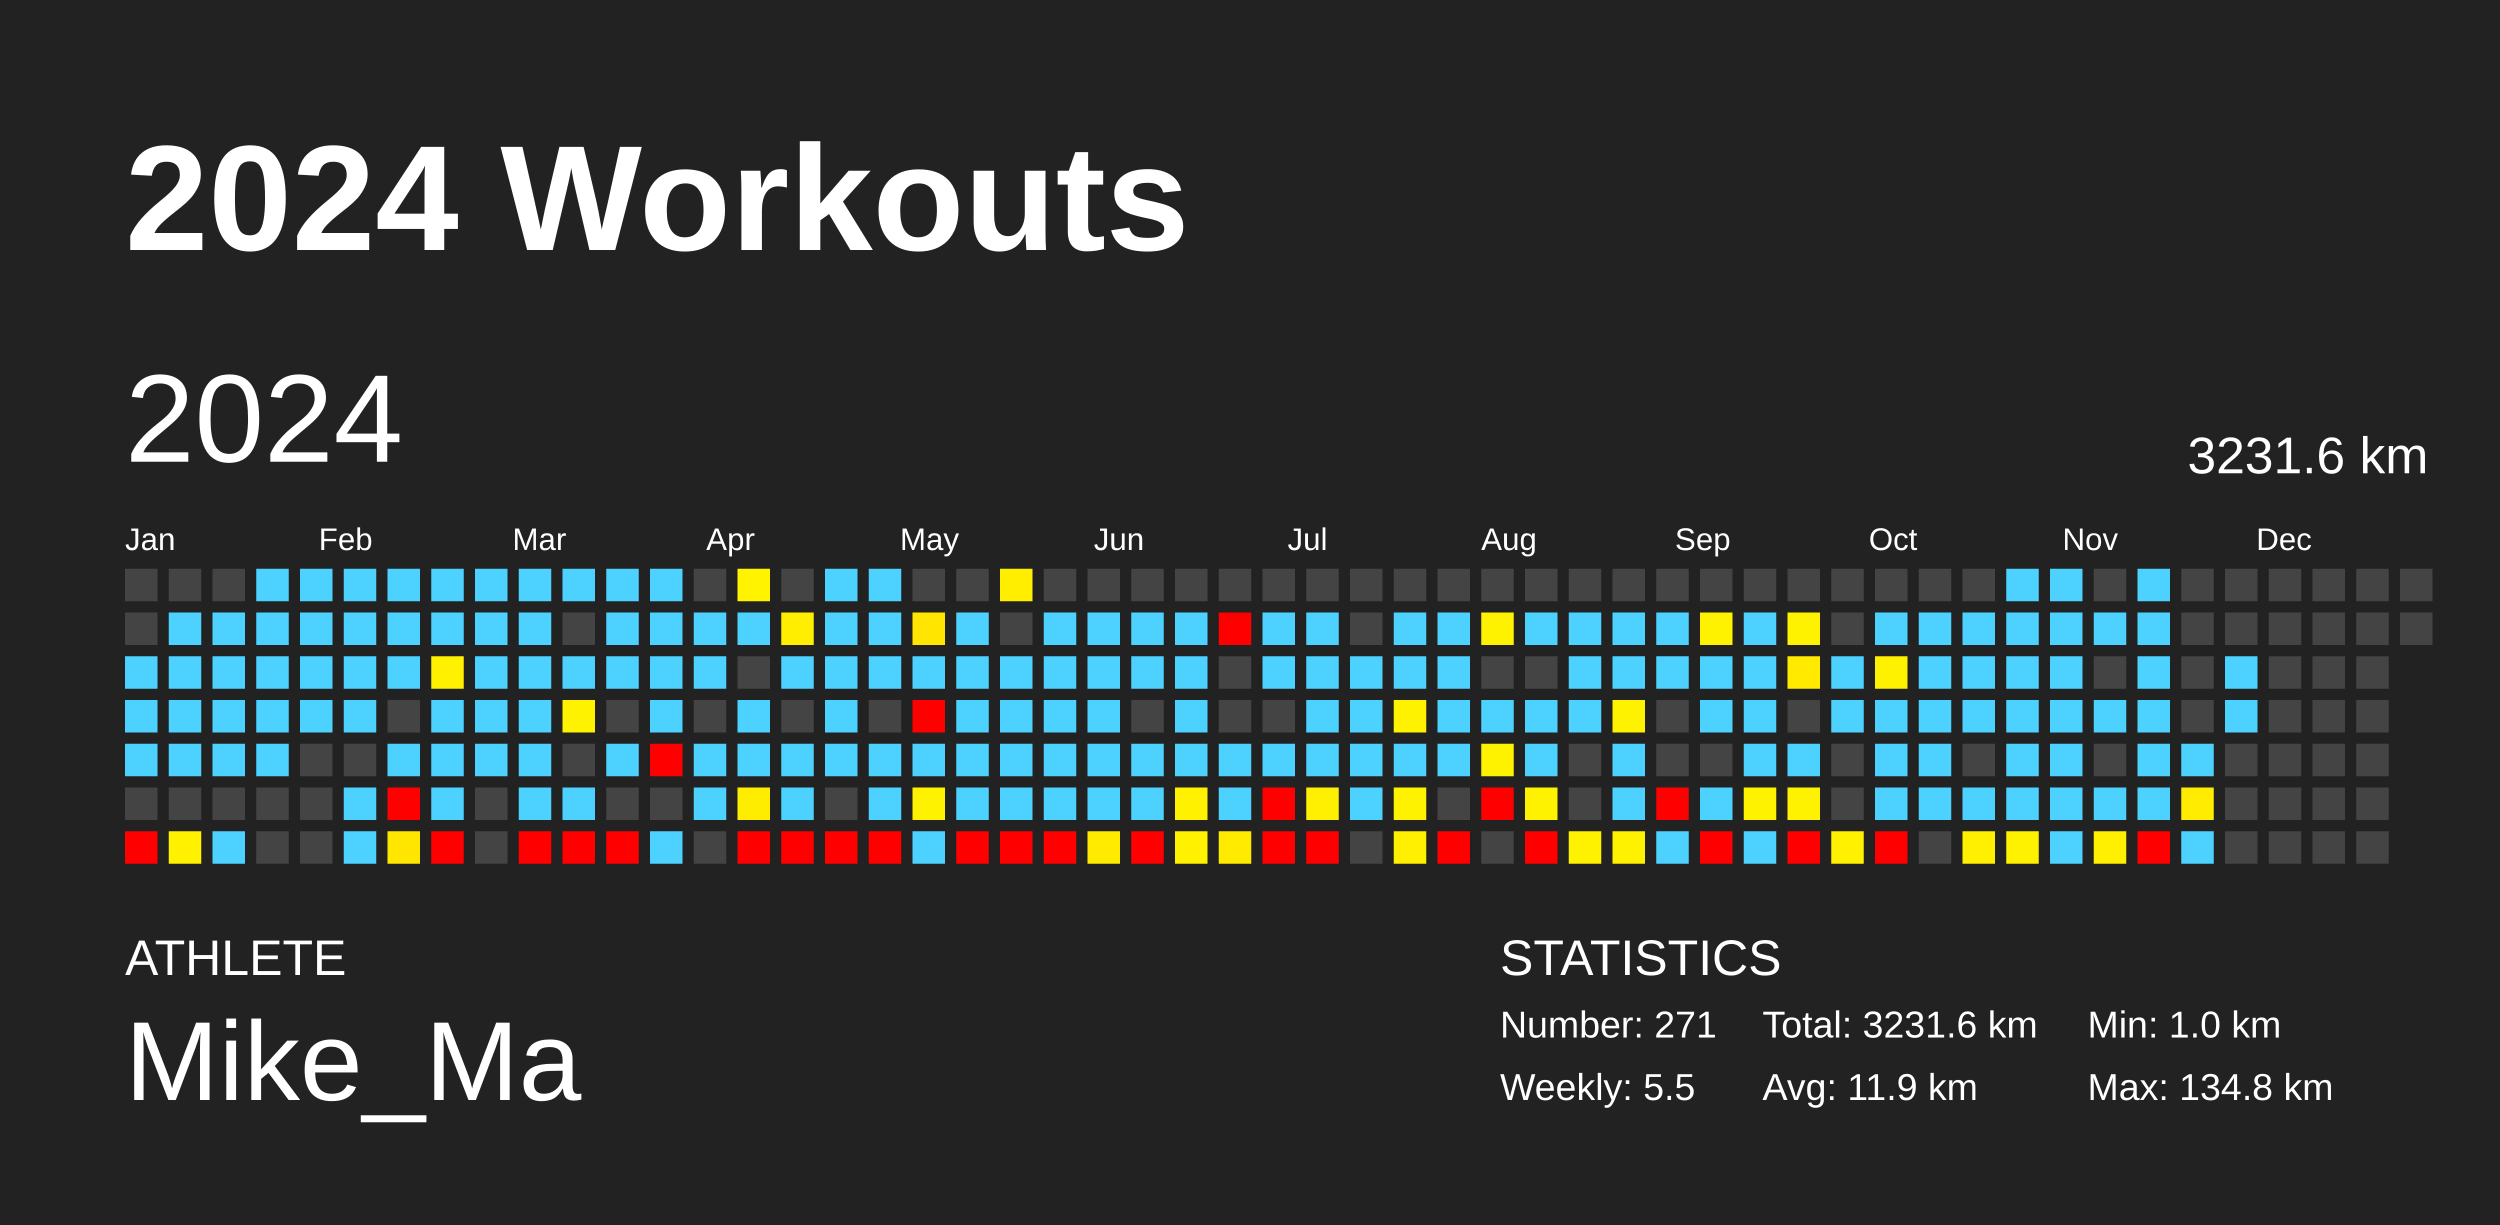
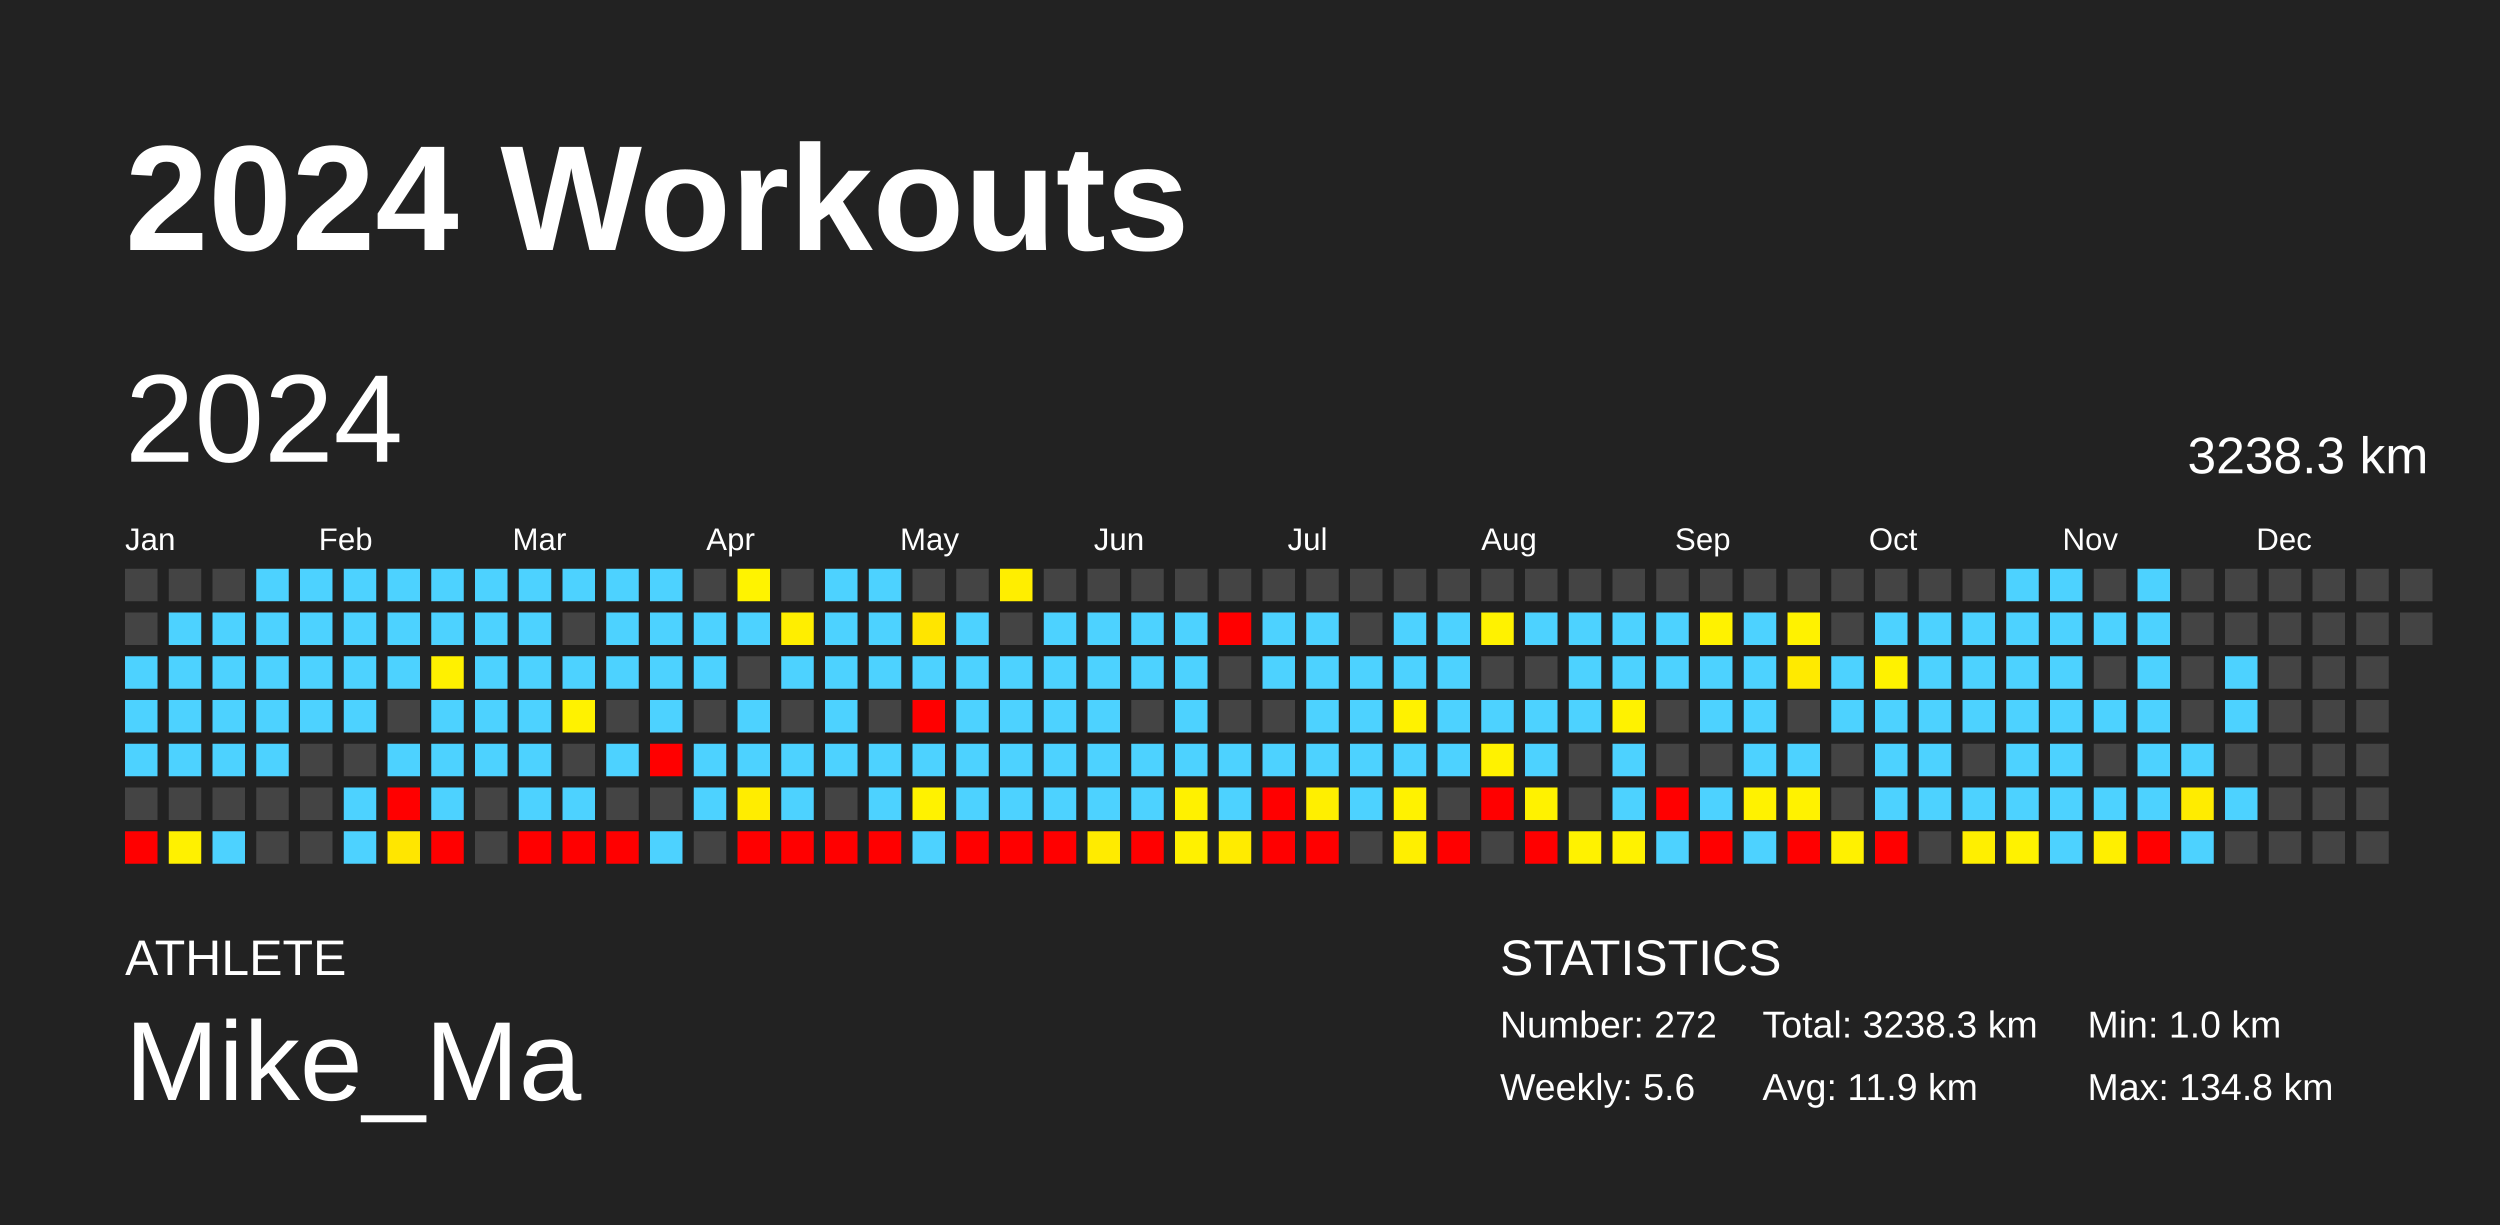
<svg xmlns="http://www.w3.org/2000/svg" baseProfile="full" height="98mm" version="1.1" viewBox="0,0,200,98" width="200mm">
  <defs />
  <rect fill="#222222" height="98" width="200" x="0" y="0" />
  <text fill="#FFFFFF" style="font-size:12px; font-family:Arial; font-weight:bold;" x="10" y="20">2024 Workouts</text>
  <text fill="#FFFFFF" style="font-size:4px; font-family:Arial" x="10" y="78">ATHLETE</text>
  <text fill="#FFFFFF" style="font-size:9px; font-family:Arial" x="10" y="88">Mike_Ma</text>
  <text fill="#FFFFFF" style="font-size:4px; font-family:Arial" x="120" y="78">STATISTICS</text>
-   <text fill="#FFFFFF" style="font-size:3px; font-family:Arial" x="120" y="83">Number: 271</text>
-   <text fill="#FFFFFF" style="font-size:3px; font-family:Arial" x="120" y="88">Weekly: 5.5</text>
-   <text fill="#FFFFFF" style="font-size:3px; font-family:Arial" x="141" y="83">Total: 3231.6 km</text>
+   <text fill="#FFFFFF" style="font-size:3px; font-family:Arial" x="120" y="83">Number: 272</text>
+   <text fill="#FFFFFF" style="font-size:3px; font-family:Arial" x="120" y="88">Weekly: 5.6</text>
+   <text fill="#FFFFFF" style="font-size:3px; font-family:Arial" x="141" y="83">Total: 3238.3 km</text>
  <text fill="#FFFFFF" style="font-size:3px; font-family:Arial" x="141" y="88">Avg: 11.9 km</text>
  <text fill="#FFFFFF" style="font-size:3px; font-family:Arial" x="167" y="83">Min: 1.0 km</text>
  <text fill="#FFFFFF" style="font-size:3px; font-family:Arial" x="167" y="88">Max: 134.8 km</text>
  <text dominant-baseline="hanging" fill="#FFFFFF" style="font-size:10.0px; font-family:Arial;" x="10" y="30">2024</text>
-   <text dominant-baseline="hanging" fill="#FFFFFF" style="font-size:4.125px; font-family:Arial;" x="175" y="35">3231.6 km</text>
+   <text dominant-baseline="hanging" fill="#FFFFFF" style="font-size:4.125px; font-family:Arial;" x="175" y="35">3238.3 km</text>
  <text fill="#FFFFFF" style="font-size:2.5px; font-family:Arial" x="10.0" y="44">Jan</text>
  <text fill="#FFFFFF" style="font-size:2.5px; font-family:Arial" x="25.5" y="44">Feb</text>
  <text fill="#FFFFFF" style="font-size:2.5px; font-family:Arial" x="41.0" y="44">Mar</text>
  <text fill="#FFFFFF" style="font-size:2.5px; font-family:Arial" x="56.5" y="44">Apr</text>
  <text fill="#FFFFFF" style="font-size:2.5px; font-family:Arial" x="72.0" y="44">May</text>
  <text fill="#FFFFFF" style="font-size:2.5px; font-family:Arial" x="87.5" y="44">Jun</text>
  <text fill="#FFFFFF" style="font-size:2.5px; font-family:Arial" x="103.0" y="44">Jul</text>
  <text fill="#FFFFFF" style="font-size:2.5px; font-family:Arial" x="118.5" y="44">Aug</text>
  <text fill="#FFFFFF" style="font-size:2.5px; font-family:Arial" x="134.0" y="44">Sep</text>
  <text fill="#FFFFFF" style="font-size:2.5px; font-family:Arial" x="149.5" y="44">Oct</text>
  <text fill="#FFFFFF" style="font-size:2.5px; font-family:Arial" x="165.0" y="44">Nov</text>
  <text fill="#FFFFFF" style="font-size:2.5px; font-family:Arial" x="180.5" y="44">Dec</text>
  <rect fill="#444444" height="2.6" width="2.6" x="10.0" y="45.5" />
  <rect fill="#444444" height="2.6" width="2.6" x="10.0" y="49.0" />
  <rect fill="#4dd2ff" height="2.6" width="2.6" x="10.0" y="52.5" />
  <rect fill="#4dd2ff" height="2.6" width="2.6" x="10.0" y="56.0" />
  <rect fill="#4dd2ff" height="2.6" width="2.6" x="10.0" y="59.5" />
  <rect fill="#444444" height="2.6" width="2.6" x="10.0" y="63.0" />
  <rect fill="red" height="2.6" width="2.6" x="10.0" y="66.5" />
  <rect fill="#444444" height="2.6" width="2.6" x="13.5" y="45.5" />
  <rect fill="#4dd2ff" height="2.6" width="2.6" x="13.5" y="49.0" />
  <rect fill="#4dd2ff" height="2.6" width="2.6" x="13.5" y="52.5" />
  <rect fill="#4dd2ff" height="2.6" width="2.6" x="13.5" y="56.0" />
  <rect fill="#4dd2ff" height="2.6" width="2.6" x="13.5" y="59.5" />
  <rect fill="#444444" height="2.6" width="2.6" x="13.5" y="63.0" />
  <rect fill="#fff100" height="2.6" width="2.6" x="13.5" y="66.5" />
  <rect fill="#444444" height="2.6" width="2.6" x="17.0" y="45.5" />
  <rect fill="#4dd2ff" height="2.6" width="2.6" x="17.0" y="49.0" />
  <rect fill="#4dd2ff" height="2.6" width="2.6" x="17.0" y="52.5" />
  <rect fill="#4dd2ff" height="2.6" width="2.6" x="17.0" y="56.0" />
  <rect fill="#4dd2ff" height="2.6" width="2.6" x="17.0" y="59.5" />
  <rect fill="#444444" height="2.6" width="2.6" x="17.0" y="63.0" />
  <rect fill="#4dd2ff" height="2.6" width="2.6" x="17.0" y="66.5" />
  <rect fill="#4dd2ff" height="2.6" width="2.6" x="20.5" y="45.5" />
  <rect fill="#4dd2ff" height="2.6" width="2.6" x="20.5" y="49.0" />
  <rect fill="#4dd2ff" height="2.6" width="2.6" x="20.5" y="52.5" />
  <rect fill="#4dd2ff" height="2.6" width="2.6" x="20.5" y="56.0" />
  <rect fill="#4dd2ff" height="2.6" width="2.6" x="20.5" y="59.5" />
  <rect fill="#444444" height="2.6" width="2.6" x="20.5" y="63.0" />
  <rect fill="#444444" height="2.6" width="2.6" x="20.5" y="66.5" />
  <rect fill="#4dd2ff" height="2.6" width="2.6" x="24.0" y="45.5" />
  <rect fill="#4dd2ff" height="2.6" width="2.6" x="24.0" y="49.0" />
  <rect fill="#4dd2ff" height="2.6" width="2.6" x="24.0" y="52.5" />
  <rect fill="#4dd2ff" height="2.6" width="2.6" x="24.0" y="56.0" />
  <rect fill="#444444" height="2.6" width="2.6" x="24.0" y="59.5" />
  <rect fill="#444444" height="2.6" width="2.6" x="24.0" y="63.0" />
  <rect fill="#444444" height="2.6" width="2.6" x="24.0" y="66.5" />
  <rect fill="#4dd2ff" height="2.6" width="2.6" x="27.5" y="45.5" />
  <rect fill="#4dd2ff" height="2.6" width="2.6" x="27.5" y="49.0" />
  <rect fill="#4dd2ff" height="2.6" width="2.6" x="27.5" y="52.5" />
  <rect fill="#4dd2ff" height="2.6" width="2.6" x="27.5" y="56.0" />
  <rect fill="#444444" height="2.6" width="2.6" x="27.5" y="59.5" />
  <rect fill="#4dd2ff" height="2.6" width="2.6" x="27.5" y="63.0" />
  <rect fill="#4dd2ff" height="2.6" width="2.6" x="27.5" y="66.5" />
  <rect fill="#4dd2ff" height="2.6" width="2.6" x="31.0" y="45.5" />
  <rect fill="#4dd2ff" height="2.6" width="2.6" x="31.0" y="49.0" />
  <rect fill="#4dd2ff" height="2.6" width="2.6" x="31.0" y="52.5" />
  <rect fill="#444444" height="2.6" width="2.6" x="31.0" y="56.0" />
  <rect fill="#4dd2ff" height="2.6" width="2.6" x="31.0" y="59.5" />
  <rect fill="red" height="2.6" width="2.6" x="31.0" y="63.0" />
  <rect fill="#ffe600" height="2.6" width="2.6" x="31.0" y="66.5" />
  <rect fill="#4dd2ff" height="2.6" width="2.6" x="34.5" y="45.5" />
  <rect fill="#4dd2ff" height="2.6" width="2.6" x="34.5" y="49.0" />
  <rect fill="#fff100" height="2.6" width="2.6" x="34.5" y="52.5" />
  <rect fill="#4dd2ff" height="2.6" width="2.6" x="34.5" y="56.0" />
  <rect fill="#4dd2ff" height="2.6" width="2.6" x="34.5" y="59.5" />
  <rect fill="#4dd2ff" height="2.6" width="2.6" x="34.5" y="63.0" />
  <rect fill="red" height="2.6" width="2.6" x="34.5" y="66.5" />
  <rect fill="#4dd2ff" height="2.6" width="2.6" x="38.0" y="45.5" />
  <rect fill="#4dd2ff" height="2.6" width="2.6" x="38.0" y="49.0" />
  <rect fill="#4dd2ff" height="2.6" width="2.6" x="38.0" y="52.5" />
  <rect fill="#4dd2ff" height="2.6" width="2.6" x="38.0" y="56.0" />
  <rect fill="#4dd2ff" height="2.6" width="2.6" x="38.0" y="59.5" />
  <rect fill="#444444" height="2.6" width="2.6" x="38.0" y="63.0" />
  <rect fill="#444444" height="2.6" width="2.6" x="38.0" y="66.5" />
  <rect fill="#4dd2ff" height="2.6" width="2.6" x="41.5" y="45.5" />
  <rect fill="#4dd2ff" height="2.6" width="2.6" x="41.5" y="49.0" />
  <rect fill="#4dd2ff" height="2.6" width="2.6" x="41.5" y="52.5" />
  <rect fill="#4dd2ff" height="2.6" width="2.6" x="41.5" y="56.0" />
  <rect fill="#4dd2ff" height="2.6" width="2.6" x="41.5" y="59.5" />
  <rect fill="#4dd2ff" height="2.6" width="2.6" x="41.5" y="63.0" />
  <rect fill="red" height="2.6" width="2.6" x="41.5" y="66.5" />
  <rect fill="#4dd2ff" height="2.6" width="2.6" x="45.0" y="45.5" />
  <rect fill="#444444" height="2.6" width="2.6" x="45.0" y="49.0" />
  <rect fill="#4dd2ff" height="2.6" width="2.6" x="45.0" y="52.5" />
  <rect fill="#fff200" height="2.6" width="2.6" x="45.0" y="56.0" />
  <rect fill="#444444" height="2.6" width="2.6" x="45.0" y="59.5" />
  <rect fill="#4dd2ff" height="2.6" width="2.6" x="45.0" y="63.0" />
  <rect fill="red" height="2.6" width="2.6" x="45.0" y="66.5" />
  <rect fill="#4dd2ff" height="2.6" width="2.6" x="48.5" y="45.5" />
  <rect fill="#4dd2ff" height="2.6" width="2.6" x="48.5" y="49.0" />
  <rect fill="#4dd2ff" height="2.6" width="2.6" x="48.5" y="52.5" />
  <rect fill="#444444" height="2.6" width="2.6" x="48.5" y="56.0" />
  <rect fill="#4dd2ff" height="2.6" width="2.6" x="48.5" y="59.5" />
  <rect fill="#444444" height="2.6" width="2.6" x="48.5" y="63.0" />
  <rect fill="red" height="2.6" width="2.6" x="48.5" y="66.5" />
  <rect fill="#4dd2ff" height="2.6" width="2.6" x="52.0" y="45.5" />
  <rect fill="#4dd2ff" height="2.6" width="2.6" x="52.0" y="49.0" />
  <rect fill="#4dd2ff" height="2.6" width="2.6" x="52.0" y="52.5" />
  <rect fill="#4dd2ff" height="2.6" width="2.6" x="52.0" y="56.0" />
  <rect fill="red" height="2.6" width="2.6" x="52.0" y="59.5" />
  <rect fill="#444444" height="2.6" width="2.6" x="52.0" y="63.0" />
  <rect fill="#4dd2ff" height="2.6" width="2.6" x="52.0" y="66.5" />
  <rect fill="#444444" height="2.6" width="2.6" x="55.5" y="45.5" />
  <rect fill="#4dd2ff" height="2.6" width="2.6" x="55.5" y="49.0" />
  <rect fill="#4dd2ff" height="2.6" width="2.6" x="55.5" y="52.5" />
  <rect fill="#444444" height="2.6" width="2.6" x="55.5" y="56.0" />
  <rect fill="#4dd2ff" height="2.6" width="2.6" x="55.5" y="59.5" />
  <rect fill="#4dd2ff" height="2.6" width="2.6" x="55.5" y="63.0" />
  <rect fill="#444444" height="2.6" width="2.6" x="55.5" y="66.5" />
  <rect fill="#fff300" height="2.6" width="2.6" x="59.0" y="45.5" />
  <rect fill="#4dd2ff" height="2.6" width="2.6" x="59.0" y="49.0" />
  <rect fill="#444444" height="2.6" width="2.6" x="59.0" y="52.5" />
  <rect fill="#4dd2ff" height="2.6" width="2.6" x="59.0" y="56.0" />
  <rect fill="#4dd2ff" height="2.6" width="2.6" x="59.0" y="59.5" />
  <rect fill="#ffed00" height="2.6" width="2.6" x="59.0" y="63.0" />
  <rect fill="red" height="2.6" width="2.6" x="59.0" y="66.5" />
  <rect fill="#444444" height="2.6" width="2.6" x="62.5" y="45.5" />
  <rect fill="#ffee00" height="2.6" width="2.6" x="62.5" y="49.0" />
  <rect fill="#4dd2ff" height="2.6" width="2.6" x="62.5" y="52.5" />
  <rect fill="#444444" height="2.6" width="2.6" x="62.5" y="56.0" />
  <rect fill="#4dd2ff" height="2.6" width="2.6" x="62.5" y="59.5" />
  <rect fill="#4dd2ff" height="2.6" width="2.6" x="62.5" y="63.0" />
  <rect fill="red" height="2.6" width="2.6" x="62.5" y="66.5" />
  <rect fill="#4dd2ff" height="2.6" width="2.6" x="66.0" y="45.5" />
  <rect fill="#4dd2ff" height="2.6" width="2.6" x="66.0" y="49.0" />
  <rect fill="#4dd2ff" height="2.6" width="2.6" x="66.0" y="52.5" />
  <rect fill="#4dd2ff" height="2.6" width="2.6" x="66.0" y="56.0" />
  <rect fill="#4dd2ff" height="2.6" width="2.6" x="66.0" y="59.5" />
  <rect fill="#444444" height="2.6" width="2.6" x="66.0" y="63.0" />
  <rect fill="red" height="2.6" width="2.6" x="66.0" y="66.5" />
  <rect fill="#4dd2ff" height="2.6" width="2.6" x="69.5" y="45.5" />
  <rect fill="#4dd2ff" height="2.6" width="2.6" x="69.5" y="49.0" />
  <rect fill="#4dd2ff" height="2.6" width="2.6" x="69.5" y="52.5" />
  <rect fill="#444444" height="2.6" width="2.6" x="69.5" y="56.0" />
  <rect fill="#4dd2ff" height="2.6" width="2.6" x="69.5" y="59.5" />
  <rect fill="#4dd2ff" height="2.6" width="2.6" x="69.5" y="63.0" />
  <rect fill="red" height="2.6" width="2.6" x="69.5" y="66.5" />
  <rect fill="#444444" height="2.6" width="2.6" x="73.0" y="45.5" />
  <rect fill="#ffe500" height="2.6" width="2.6" x="73.0" y="49.0" />
  <rect fill="#4dd2ff" height="2.6" width="2.6" x="73.0" y="52.5" />
  <rect fill="red" height="2.6" width="2.6" x="73.0" y="56.0" />
  <rect fill="#4dd2ff" height="2.6" width="2.6" x="73.0" y="59.5" />
  <rect fill="#fff200" height="2.6" width="2.6" x="73.0" y="63.0" />
  <rect fill="#4dd2ff" height="2.6" width="2.6" x="73.0" y="66.5" />
  <rect fill="#444444" height="2.6" width="2.6" x="76.5" y="45.5" />
  <rect fill="#4dd2ff" height="2.6" width="2.6" x="76.5" y="49.0" />
  <rect fill="#4dd2ff" height="2.6" width="2.6" x="76.5" y="52.5" />
  <rect fill="#4dd2ff" height="2.6" width="2.6" x="76.5" y="56.0" />
  <rect fill="#4dd2ff" height="2.6" width="2.6" x="76.5" y="59.5" />
  <rect fill="#4dd2ff" height="2.6" width="2.6" x="76.5" y="63.0" />
  <rect fill="red" height="2.6" width="2.6" x="76.5" y="66.5" />
  <rect fill="#ffee00" height="2.6" width="2.6" x="80.0" y="45.5" />
  <rect fill="#444444" height="2.6" width="2.6" x="80.0" y="49.0" />
  <rect fill="#4dd2ff" height="2.6" width="2.6" x="80.0" y="52.5" />
  <rect fill="#4dd2ff" height="2.6" width="2.6" x="80.0" y="56.0" />
  <rect fill="#4dd2ff" height="2.6" width="2.6" x="80.0" y="59.5" />
  <rect fill="#4dd2ff" height="2.6" width="2.6" x="80.0" y="63.0" />
  <rect fill="red" height="2.6" width="2.6" x="80.0" y="66.5" />
  <rect fill="#444444" height="2.6" width="2.6" x="83.5" y="45.5" />
  <rect fill="#4dd2ff" height="2.6" width="2.6" x="83.5" y="49.0" />
  <rect fill="#4dd2ff" height="2.6" width="2.6" x="83.5" y="52.5" />
  <rect fill="#4dd2ff" height="2.6" width="2.6" x="83.5" y="56.0" />
  <rect fill="#4dd2ff" height="2.6" width="2.6" x="83.5" y="59.5" />
  <rect fill="#4dd2ff" height="2.6" width="2.6" x="83.5" y="63.0" />
  <rect fill="red" height="2.6" width="2.6" x="83.5" y="66.5" />
  <rect fill="#444444" height="2.6" width="2.6" x="87.0" y="45.5" />
  <rect fill="#4dd2ff" height="2.6" width="2.6" x="87.0" y="49.0" />
  <rect fill="#4dd2ff" height="2.6" width="2.6" x="87.0" y="52.5" />
  <rect fill="#4dd2ff" height="2.6" width="2.6" x="87.0" y="56.0" />
  <rect fill="#4dd2ff" height="2.6" width="2.6" x="87.0" y="59.5" />
  <rect fill="#4dd2ff" height="2.6" width="2.6" x="87.0" y="63.0" />
  <rect fill="#ffeb00" height="2.6" width="2.6" x="87.0" y="66.5" />
  <rect fill="#444444" height="2.6" width="2.6" x="90.5" y="45.5" />
  <rect fill="#4dd2ff" height="2.6" width="2.6" x="90.5" y="49.0" />
  <rect fill="#4dd2ff" height="2.6" width="2.6" x="90.5" y="52.5" />
  <rect fill="#444444" height="2.6" width="2.6" x="90.5" y="56.0" />
  <rect fill="#4dd2ff" height="2.6" width="2.6" x="90.5" y="59.5" />
  <rect fill="#4dd2ff" height="2.6" width="2.6" x="90.5" y="63.0" />
  <rect fill="red" height="2.6" width="2.6" x="90.5" y="66.5" />
  <rect fill="#444444" height="2.6" width="2.6" x="94.0" y="45.5" />
  <rect fill="#4dd2ff" height="2.6" width="2.6" x="94.0" y="49.0" />
  <rect fill="#4dd2ff" height="2.6" width="2.6" x="94.0" y="52.5" />
  <rect fill="#4dd2ff" height="2.6" width="2.6" x="94.0" y="56.0" />
  <rect fill="#4dd2ff" height="2.6" width="2.6" x="94.0" y="59.5" />
  <rect fill="#fff100" height="2.6" width="2.6" x="94.0" y="63.0" />
  <rect fill="#fff100" height="2.6" width="2.6" x="94.0" y="66.5" />
  <rect fill="#444444" height="2.6" width="2.6" x="97.5" y="45.5" />
  <rect fill="red" height="2.6" width="2.6" x="97.5" y="49.0" />
  <rect fill="#444444" height="2.6" width="2.6" x="97.5" y="52.5" />
  <rect fill="#444444" height="2.6" width="2.6" x="97.5" y="56.0" />
  <rect fill="#4dd2ff" height="2.6" width="2.6" x="97.5" y="59.5" />
  <rect fill="#4dd2ff" height="2.6" width="2.6" x="97.5" y="63.0" />
  <rect fill="#ffeb00" height="2.6" width="2.6" x="97.5" y="66.5" />
  <rect fill="#444444" height="2.6" width="2.6" x="101.0" y="45.5" />
  <rect fill="#4dd2ff" height="2.6" width="2.6" x="101.0" y="49.0" />
  <rect fill="#4dd2ff" height="2.6" width="2.6" x="101.0" y="52.5" />
  <rect fill="#444444" height="2.6" width="2.6" x="101.0" y="56.0" />
  <rect fill="#4dd2ff" height="2.6" width="2.6" x="101.0" y="59.5" />
  <rect fill="red" height="2.6" width="2.6" x="101.0" y="63.0" />
  <rect fill="red" height="2.6" width="2.6" x="101.0" y="66.5" />
  <rect fill="#444444" height="2.6" width="2.6" x="104.5" y="45.5" />
  <rect fill="#4dd2ff" height="2.6" width="2.6" x="104.5" y="49.0" />
  <rect fill="#4dd2ff" height="2.6" width="2.6" x="104.5" y="52.5" />
  <rect fill="#4dd2ff" height="2.6" width="2.6" x="104.5" y="56.0" />
  <rect fill="#4dd2ff" height="2.6" width="2.6" x="104.5" y="59.5" />
  <rect fill="#ffef00" height="2.6" width="2.6" x="104.5" y="63.0" />
  <rect fill="red" height="2.6" width="2.6" x="104.5" y="66.5" />
  <rect fill="#444444" height="2.6" width="2.6" x="108.0" y="45.5" />
  <rect fill="#444444" height="2.6" width="2.6" x="108.0" y="49.0" />
  <rect fill="#4dd2ff" height="2.6" width="2.6" x="108.0" y="52.5" />
  <rect fill="#4dd2ff" height="2.6" width="2.6" x="108.0" y="56.0" />
  <rect fill="#4dd2ff" height="2.6" width="2.6" x="108.0" y="59.5" />
  <rect fill="#4dd2ff" height="2.6" width="2.6" x="108.0" y="63.0" />
  <rect fill="#444444" height="2.6" width="2.6" x="108.0" y="66.5" />
  <rect fill="#444444" height="2.6" width="2.6" x="111.5" y="45.5" />
  <rect fill="#4dd2ff" height="2.6" width="2.6" x="111.5" y="49.0" />
  <rect fill="#4dd2ff" height="2.6" width="2.6" x="111.5" y="52.5" />
  <rect fill="#fff200" height="2.6" width="2.6" x="111.5" y="56.0" />
  <rect fill="#4dd2ff" height="2.6" width="2.6" x="111.5" y="59.5" />
  <rect fill="#fff200" height="2.6" width="2.6" x="111.5" y="63.0" />
  <rect fill="#ffef00" height="2.6" width="2.6" x="111.5" y="66.5" />
  <rect fill="#444444" height="2.6" width="2.6" x="115.0" y="45.5" />
  <rect fill="#4dd2ff" height="2.6" width="2.6" x="115.0" y="49.0" />
  <rect fill="#4dd2ff" height="2.6" width="2.6" x="115.0" y="52.5" />
  <rect fill="#4dd2ff" height="2.6" width="2.6" x="115.0" y="56.0" />
  <rect fill="#4dd2ff" height="2.6" width="2.6" x="115.0" y="59.5" />
  <rect fill="#444444" height="2.6" width="2.6" x="115.0" y="63.0" />
  <rect fill="red" height="2.6" width="2.6" x="115.0" y="66.5" />
  <rect fill="#444444" height="2.6" width="2.6" x="118.5" y="45.5" />
  <rect fill="#fff200" height="2.6" width="2.6" x="118.5" y="49.0" />
  <rect fill="#444444" height="2.6" width="2.6" x="118.5" y="52.5" />
  <rect fill="#4dd2ff" height="2.6" width="2.6" x="118.5" y="56.0" />
  <rect fill="#fff200" height="2.6" width="2.6" x="118.5" y="59.5" />
  <rect fill="red" height="2.6" width="2.6" x="118.5" y="63.0" />
  <rect fill="#444444" height="2.6" width="2.6" x="118.5" y="66.5" />
  <rect fill="#444444" height="2.6" width="2.6" x="122.0" y="45.5" />
  <rect fill="#4dd2ff" height="2.6" width="2.6" x="122.0" y="49.0" />
  <rect fill="#444444" height="2.6" width="2.6" x="122.0" y="52.5" />
  <rect fill="#4dd2ff" height="2.6" width="2.6" x="122.0" y="56.0" />
  <rect fill="#4dd2ff" height="2.6" width="2.6" x="122.0" y="59.5" />
  <rect fill="#fff200" height="2.6" width="2.6" x="122.0" y="63.0" />
  <rect fill="red" height="2.6" width="2.6" x="122.0" y="66.5" />
  <rect fill="#444444" height="2.6" width="2.6" x="125.5" y="45.5" />
  <rect fill="#4dd2ff" height="2.6" width="2.6" x="125.5" y="49.0" />
  <rect fill="#4dd2ff" height="2.6" width="2.6" x="125.5" y="52.5" />
  <rect fill="#4dd2ff" height="2.6" width="2.6" x="125.5" y="56.0" />
  <rect fill="#444444" height="2.6" width="2.6" x="125.5" y="59.5" />
  <rect fill="#444444" height="2.6" width="2.6" x="125.5" y="63.0" />
  <rect fill="#fff200" height="2.6" width="2.6" x="125.5" y="66.5" />
  <rect fill="#444444" height="2.6" width="2.6" x="129.0" y="45.5" />
  <rect fill="#4dd2ff" height="2.6" width="2.6" x="129.0" y="49.0" />
  <rect fill="#4dd2ff" height="2.6" width="2.6" x="129.0" y="52.5" />
  <rect fill="#fff200" height="2.6" width="2.6" x="129.0" y="56.0" />
  <rect fill="#4dd2ff" height="2.6" width="2.6" x="129.0" y="59.5" />
  <rect fill="#4dd2ff" height="2.6" width="2.6" x="129.0" y="63.0" />
  <rect fill="#fff200" height="2.6" width="2.6" x="129.0" y="66.5" />
  <rect fill="#444444" height="2.6" width="2.6" x="132.5" y="45.5" />
  <rect fill="#4dd2ff" height="2.6" width="2.6" x="132.5" y="49.0" />
  <rect fill="#4dd2ff" height="2.6" width="2.6" x="132.5" y="52.5" />
  <rect fill="#444444" height="2.6" width="2.6" x="132.5" y="56.0" />
  <rect fill="#444444" height="2.6" width="2.6" x="132.5" y="59.5" />
  <rect fill="red" height="2.6" width="2.6" x="132.5" y="63.0" />
  <rect fill="#4dd2ff" height="2.6" width="2.6" x="132.5" y="66.5" />
  <rect fill="#444444" height="2.6" width="2.6" x="136.0" y="45.5" />
  <rect fill="#fff200" height="2.6" width="2.6" x="136.0" y="49.0" />
  <rect fill="#4dd2ff" height="2.6" width="2.6" x="136.0" y="52.5" />
  <rect fill="#4dd2ff" height="2.6" width="2.6" x="136.0" y="56.0" />
  <rect fill="#444444" height="2.6" width="2.6" x="136.0" y="59.5" />
  <rect fill="#4dd2ff" height="2.6" width="2.6" x="136.0" y="63.0" />
  <rect fill="red" height="2.6" width="2.6" x="136.0" y="66.5" />
  <rect fill="#444444" height="2.6" width="2.6" x="139.5" y="45.5" />
  <rect fill="#4dd2ff" height="2.6" width="2.6" x="139.5" y="49.0" />
  <rect fill="#4dd2ff" height="2.6" width="2.6" x="139.5" y="52.5" />
  <rect fill="#4dd2ff" height="2.6" width="2.6" x="139.5" y="56.0" />
  <rect fill="#4dd2ff" height="2.6" width="2.6" x="139.5" y="59.5" />
  <rect fill="#fff200" height="2.6" width="2.6" x="139.5" y="63.0" />
  <rect fill="#4dd2ff" height="2.6" width="2.6" x="139.5" y="66.5" />
  <rect fill="#444444" height="2.6" width="2.6" x="143.0" y="45.5" />
  <rect fill="#fff200" height="2.6" width="2.6" x="143.0" y="49.0" />
  <rect fill="#ffea00" height="2.6" width="2.6" x="143.0" y="52.5" />
  <rect fill="#444444" height="2.6" width="2.6" x="143.0" y="56.0" />
  <rect fill="#4dd2ff" height="2.6" width="2.6" x="143.0" y="59.5" />
  <rect fill="#fff200" height="2.6" width="2.6" x="143.0" y="63.0" />
  <rect fill="red" height="2.6" width="2.6" x="143.0" y="66.5" />
  <rect fill="#444444" height="2.6" width="2.6" x="146.5" y="45.5" />
  <rect fill="#444444" height="2.6" width="2.6" x="146.5" y="49.0" />
  <rect fill="#4dd2ff" height="2.6" width="2.6" x="146.5" y="52.5" />
  <rect fill="#4dd2ff" height="2.6" width="2.6" x="146.5" y="56.0" />
  <rect fill="#444444" height="2.6" width="2.6" x="146.5" y="59.5" />
  <rect fill="#444444" height="2.6" width="2.6" x="146.5" y="63.0" />
  <rect fill="#fff100" height="2.6" width="2.6" x="146.5" y="66.5" />
  <rect fill="#444444" height="2.6" width="2.6" x="150.0" y="45.5" />
  <rect fill="#4dd2ff" height="2.6" width="2.6" x="150.0" y="49.0" />
  <rect fill="#fff200" height="2.6" width="2.6" x="150.0" y="52.5" />
  <rect fill="#4dd2ff" height="2.6" width="2.6" x="150.0" y="56.0" />
  <rect fill="#4dd2ff" height="2.6" width="2.6" x="150.0" y="59.5" />
  <rect fill="#4dd2ff" height="2.6" width="2.6" x="150.0" y="63.0" />
  <rect fill="red" height="2.6" width="2.6" x="150.0" y="66.5" />
  <rect fill="#444444" height="2.6" width="2.6" x="153.5" y="45.5" />
  <rect fill="#4dd2ff" height="2.6" width="2.6" x="153.5" y="49.0" />
  <rect fill="#4dd2ff" height="2.6" width="2.6" x="153.5" y="52.5" />
  <rect fill="#4dd2ff" height="2.6" width="2.6" x="153.5" y="56.0" />
  <rect fill="#4dd2ff" height="2.6" width="2.6" x="153.5" y="59.5" />
  <rect fill="#4dd2ff" height="2.6" width="2.6" x="153.5" y="63.0" />
  <rect fill="#444444" height="2.6" width="2.6" x="153.5" y="66.5" />
  <rect fill="#444444" height="2.6" width="2.6" x="157.0" y="45.5" />
  <rect fill="#4dd2ff" height="2.6" width="2.6" x="157.0" y="49.0" />
  <rect fill="#4dd2ff" height="2.6" width="2.6" x="157.0" y="52.5" />
  <rect fill="#4dd2ff" height="2.6" width="2.6" x="157.0" y="56.0" />
  <rect fill="#444444" height="2.6" width="2.6" x="157.0" y="59.5" />
  <rect fill="#4dd2ff" height="2.6" width="2.6" x="157.0" y="63.0" />
  <rect fill="#ffef00" height="2.6" width="2.6" x="157.0" y="66.5" />
  <rect fill="#4dd2ff" height="2.6" width="2.6" x="160.5" y="45.5" />
  <rect fill="#4dd2ff" height="2.6" width="2.6" x="160.5" y="49.0" />
  <rect fill="#4dd2ff" height="2.6" width="2.6" x="160.5" y="52.5" />
  <rect fill="#4dd2ff" height="2.6" width="2.6" x="160.5" y="56.0" />
  <rect fill="#4dd2ff" height="2.6" width="2.6" x="160.5" y="59.5" />
  <rect fill="#4dd2ff" height="2.6" width="2.6" x="160.5" y="63.0" />
  <rect fill="#fff200" height="2.6" width="2.6" x="160.5" y="66.5" />
  <rect fill="#4dd2ff" height="2.6" width="2.6" x="164.0" y="45.5" />
  <rect fill="#4dd2ff" height="2.6" width="2.6" x="164.0" y="49.0" />
  <rect fill="#4dd2ff" height="2.6" width="2.6" x="164.0" y="52.5" />
  <rect fill="#4dd2ff" height="2.6" width="2.6" x="164.0" y="56.0" />
  <rect fill="#4dd2ff" height="2.6" width="2.6" x="164.0" y="59.5" />
  <rect fill="#4dd2ff" height="2.6" width="2.6" x="164.0" y="63.0" />
  <rect fill="#4dd2ff" height="2.6" width="2.6" x="164.0" y="66.5" />
  <rect fill="#444444" height="2.6" width="2.6" x="167.5" y="45.5" />
  <rect fill="#4dd2ff" height="2.6" width="2.6" x="167.5" y="49.0" />
  <rect fill="#444444" height="2.6" width="2.6" x="167.5" y="52.5" />
  <rect fill="#4dd2ff" height="2.6" width="2.6" x="167.5" y="56.0" />
  <rect fill="#444444" height="2.6" width="2.6" x="167.5" y="59.5" />
  <rect fill="#4dd2ff" height="2.6" width="2.6" x="167.5" y="63.0" />
  <rect fill="#ffef00" height="2.6" width="2.6" x="167.5" y="66.5" />
  <rect fill="#4dd2ff" height="2.6" width="2.6" x="171.0" y="45.5" />
  <rect fill="#4dd2ff" height="2.6" width="2.6" x="171.0" y="49.0" />
  <rect fill="#4dd2ff" height="2.6" width="2.6" x="171.0" y="52.5" />
  <rect fill="#4dd2ff" height="2.6" width="2.6" x="171.0" y="56.0" />
  <rect fill="#4dd2ff" height="2.6" width="2.6" x="171.0" y="59.5" />
  <rect fill="#4dd2ff" height="2.6" width="2.6" x="171.0" y="63.0" />
  <rect fill="red" height="2.6" width="2.6" x="171.0" y="66.5" />
  <rect fill="#444444" height="2.6" width="2.6" x="174.5" y="45.5" />
  <rect fill="#444444" height="2.6" width="2.6" x="174.5" y="49.0" />
  <rect fill="#444444" height="2.6" width="2.6" x="174.5" y="52.5" />
  <rect fill="#444444" height="2.6" width="2.6" x="174.5" y="56.0" />
  <rect fill="#4dd2ff" height="2.6" width="2.6" x="174.5" y="59.5" />
  <rect fill="#ffec00" height="2.6" width="2.6" x="174.5" y="63.0" />
  <rect fill="#4dd2ff" height="2.6" width="2.6" x="174.5" y="66.5" />
  <rect fill="#444444" height="2.6" width="2.6" x="178.0" y="45.5" />
  <rect fill="#444444" height="2.6" width="2.6" x="178.0" y="49.0" />
  <rect fill="#4dd2ff" height="2.6" width="2.6" x="178.0" y="52.5" />
  <rect fill="#4dd2ff" height="2.6" width="2.6" x="178.0" y="56.0" />
  <rect fill="#444444" height="2.6" width="2.6" x="178.0" y="59.5" />
-   <rect fill="#444444" height="2.6" width="2.6" x="178.0" y="63.0" />
+   <rect fill="#4dd2ff" height="2.6" width="2.6" x="178.0" y="63.0" />
  <rect fill="#444444" height="2.6" width="2.6" x="178.0" y="66.5" />
  <rect fill="#444444" height="2.6" width="2.6" x="181.5" y="45.5" />
  <rect fill="#444444" height="2.6" width="2.6" x="181.5" y="49.0" />
  <rect fill="#444444" height="2.6" width="2.6" x="181.5" y="52.5" />
  <rect fill="#444444" height="2.6" width="2.6" x="181.5" y="56.0" />
  <rect fill="#444444" height="2.6" width="2.6" x="181.5" y="59.5" />
  <rect fill="#444444" height="2.6" width="2.6" x="181.5" y="63.0" />
  <rect fill="#444444" height="2.6" width="2.6" x="181.5" y="66.5" />
  <rect fill="#444444" height="2.6" width="2.6" x="185.0" y="45.5" />
  <rect fill="#444444" height="2.6" width="2.6" x="185.0" y="49.0" />
  <rect fill="#444444" height="2.6" width="2.6" x="185.0" y="52.5" />
  <rect fill="#444444" height="2.6" width="2.6" x="185.0" y="56.0" />
  <rect fill="#444444" height="2.6" width="2.6" x="185.0" y="59.5" />
  <rect fill="#444444" height="2.6" width="2.6" x="185.0" y="63.0" />
  <rect fill="#444444" height="2.6" width="2.6" x="185.0" y="66.5" />
  <rect fill="#444444" height="2.6" width="2.6" x="188.5" y="45.5" />
  <rect fill="#444444" height="2.6" width="2.6" x="188.5" y="49.0" />
  <rect fill="#444444" height="2.6" width="2.6" x="188.5" y="52.5" />
  <rect fill="#444444" height="2.6" width="2.6" x="188.5" y="56.0" />
  <rect fill="#444444" height="2.6" width="2.6" x="188.5" y="59.5" />
  <rect fill="#444444" height="2.6" width="2.6" x="188.5" y="63.0" />
  <rect fill="#444444" height="2.6" width="2.6" x="188.5" y="66.5" />
  <rect fill="#444444" height="2.6" width="2.6" x="192.0" y="45.5" />
  <rect fill="#444444" height="2.6" width="2.6" x="192.0" y="49.0" />
</svg>
